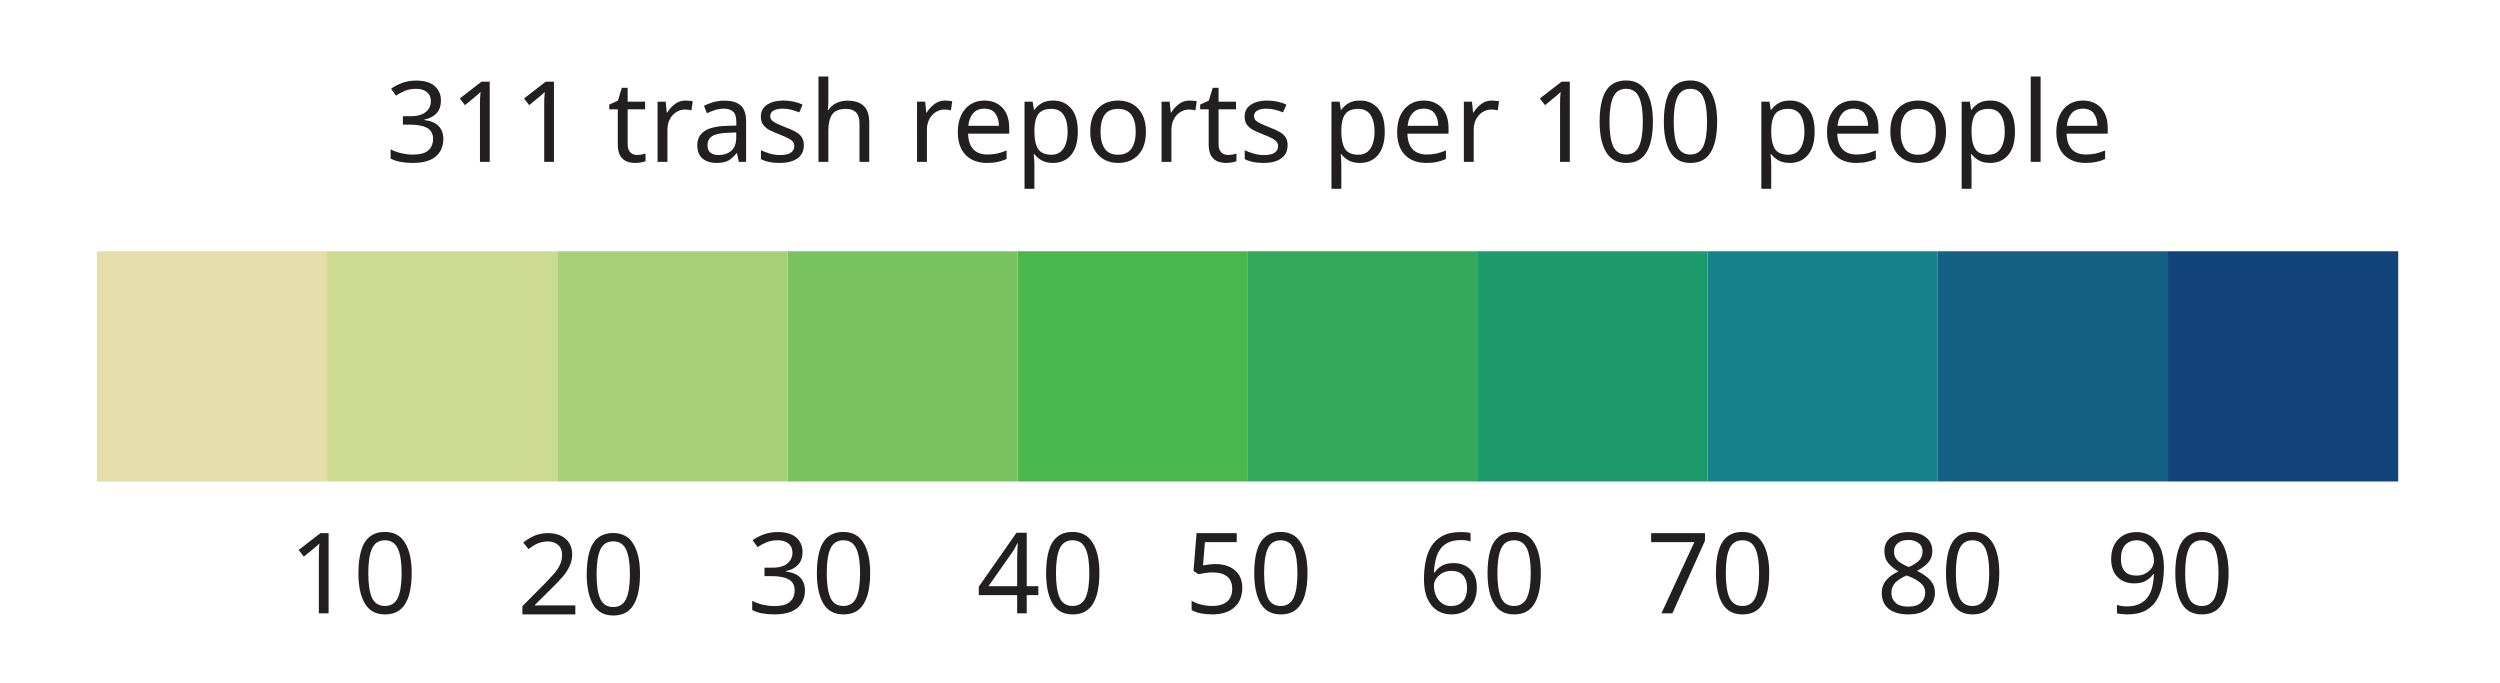
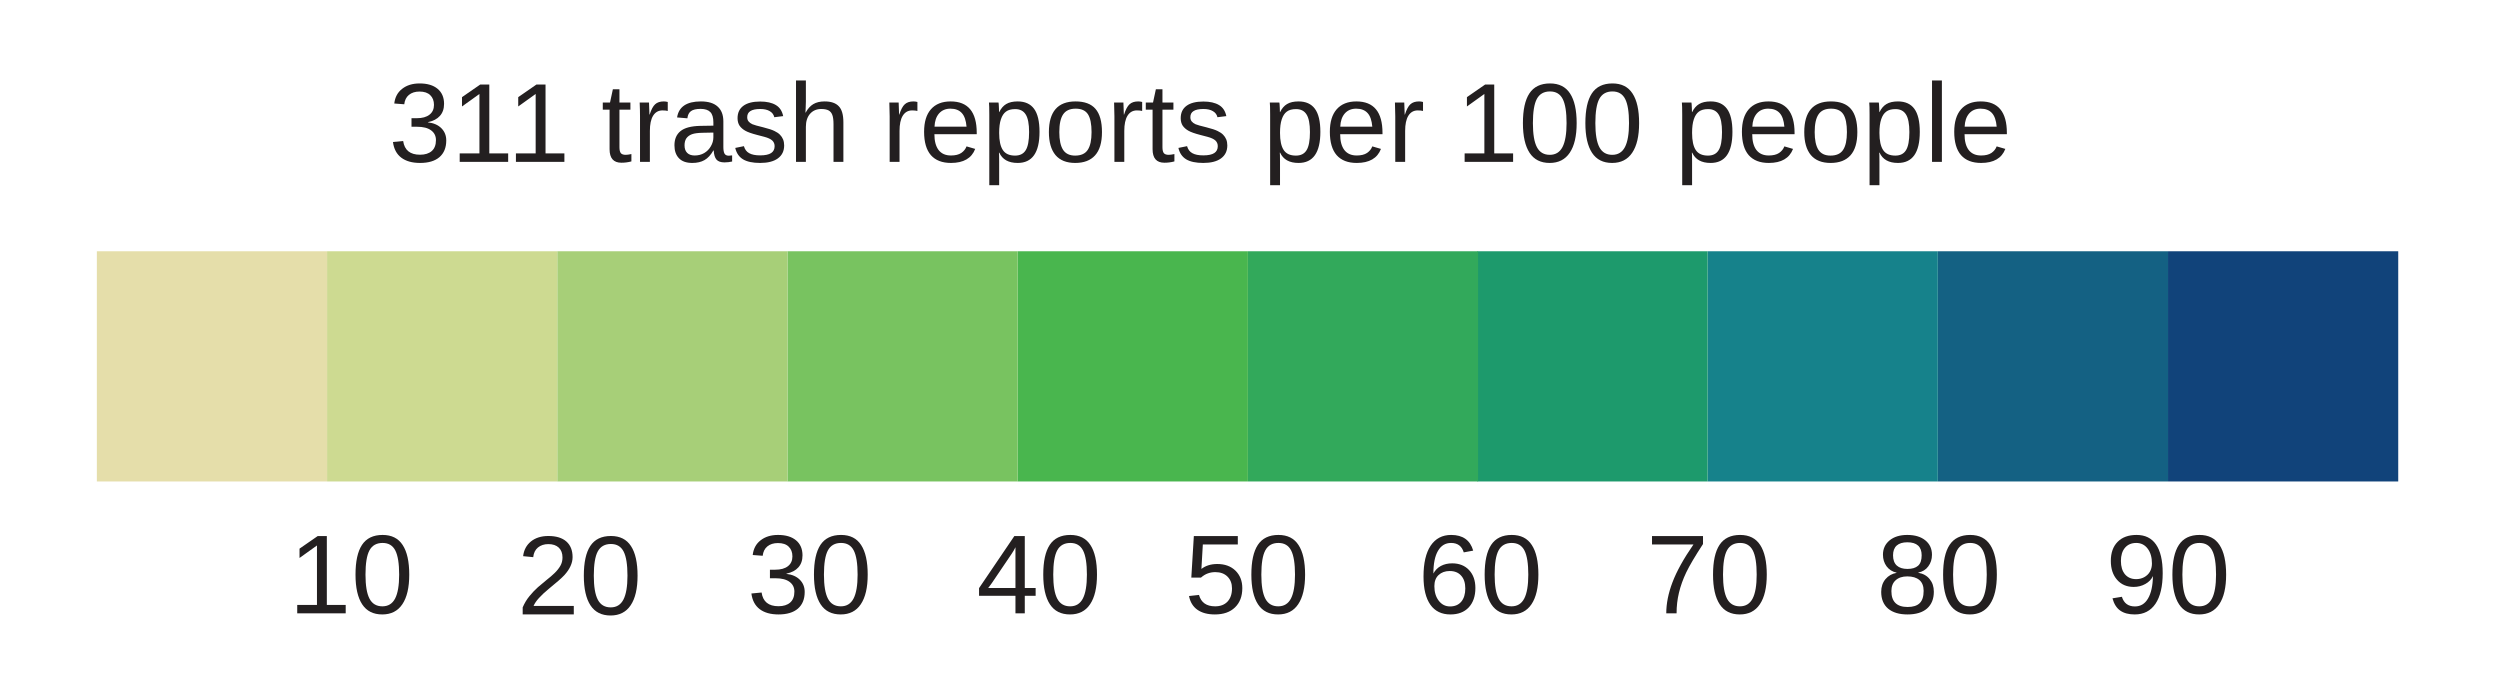
- <svg xmlns="http://www.w3.org/2000/svg" version="1.1" id="a" x="0px" y="0px" viewBox="0 0 356.2 97.3" style="enable-background:new 0 0 356.2 97.3;" xml:space="preserve">
-   <style type="text/css">
- 	.st0{fill:#11437A;}
- 	.st1{fill:#146183;}
- 	.st2{fill:#16828B;}
- 	.st3{fill:#1D9A6C;}
- 	.st4{fill:#32A95B;}
- 	.st5{fill:#49B64E;}
- 	.st6{fill:#78C360;}
- 	.st7{fill:#A7CF78;}
- 	.st8{fill:#CDDA91;}
- 	.st9{fill:#E5DEAA;}
- 	.st10{fill:#231F20;}
- 	.st11{font-family:'Arial-BoldMT';}
- 	.st12{font-size:16px;}
- 	.st13{font-family:'ArialMT';}
- </style>
-   <rect x="308.9" y="35.8" class="st0" width="32.8" height="32.8" />
-   <rect x="276.1" y="35.8" class="st1" width="32.8" height="32.8" />
-   <rect x="243.3" y="35.8" class="st2" width="32.8" height="32.8" />
-   <rect x="210.5" y="35.8" class="st3" width="32.8" height="32.8" />
-   <rect x="177.8" y="35.8" class="st4" width="32.8" height="32.8" />
-   <rect x="145" y="35.8" class="st5" width="32.8" height="32.8" />
-   <rect x="112.2" y="35.8" class="st6" width="32.8" height="32.8" />
-   <rect x="79.4" y="35.8" class="st7" width="32.8" height="32.8" />
-   <rect x="46.6" y="35.8" class="st8" width="32.8" height="32.8" />
-   <rect x="13.8" y="35.8" class="st9" width="32.8" height="32.8" />
-   <text transform="matrix(1 0 0 1 54.9361 23.06)" class="st10 st11 st12">311 trash reports per 100 people</text>
-   <text transform="matrix(1 0 0 1 41.1339 87.3853)" class="st10 st13 st12">10</text>
-   <text transform="matrix(1 0 0 1 73.6627 87.5385)" class="st10 st13 st12">20</text>
-   <text transform="matrix(1 0 0 1 106.4547 87.3853)" class="st10 st13 st12">30</text>
-   <text transform="matrix(1 0 0 1 139.1153 87.3853)" class="st10 st13 st12">40</text>
-   <text transform="matrix(1 0 0 1 168.7677 87.3853)" class="st10 st13 st12">50</text>
-   <text transform="matrix(1 0 0 1 202.0094 87.3853)" class="st10 st13 st12">60</text>
-   <text transform="matrix(1 0 0 1 234.5494 87.3853)" class="st10 st13 st12">70</text>
-   <text transform="matrix(1 0 0 1 267.3307 87.3853)" class="st10 st13 st12">80</text>
-   <text transform="matrix(1 0 0 1 300.0016 87.3853)" class="st10 st13 st12">90</text>
+ <svg xmlns="http://www.w3.org/2000/svg" id="a" viewBox="0 0 356.2 97.3">
+   <defs>
+     <style>.cls-1{fill:#a7cf78;}.cls-2{fill:#78c360;}.cls-3{font-family:Arial-BoldMT, Arial;}.cls-3,.cls-4{fill:#231f20;font-size:16px;isolation:isolate;}.cls-5{fill:#cdda91;}.cls-6{fill:#e5deaa;}.cls-7{fill:#32a95b;}.cls-8{fill:#49b64e;}.cls-9{fill:#16828b;}.cls-4{font-family:ArialMT, Arial;}.cls-10{fill:#146183;}.cls-11{fill:#11437a;}.cls-12{letter-spacing:-.06em;}.cls-13{fill:#1d9a6c;}</style>
+   </defs>
+   <rect class="cls-11" x="308.9" y="35.8" width="32.8" height="32.8" />
+   <rect class="cls-10" x="276.1" y="35.8" width="32.8" height="32.8" />
+   <rect class="cls-9" x="243.3" y="35.8" width="32.8" height="32.8" />
+   <rect class="cls-13" x="210.5" y="35.8" width="32.8" height="32.8" />
+   <rect class="cls-7" x="177.8" y="35.8" width="32.8" height="32.8" />
+   <rect class="cls-8" x="145" y="35.8" width="32.8" height="32.8" />
+   <rect class="cls-2" x="112.2" y="35.8" width="32.8" height="32.8" />
+   <rect class="cls-1" x="79.4" y="35.8" width="32.8" height="32.8" />
+   <rect class="cls-5" x="46.6" y="35.8" width="32.8" height="32.8" />
+   <rect class="cls-6" x="13.8" y="35.8" width="32.8" height="32.8" />
+   <text class="cls-3" transform="translate(55.38 23.06)">
+     <tspan x="0" y="0">3</tspan>
+     <tspan class="cls-12" x="8.9" y="0">1</tspan>
+     <tspan x="16.91" y="0">1 trash reports per 100 people</tspan>
+   </text>
+   <text class="cls-4" transform="translate(41.13 87.39)">
+     <tspan x="0" y="0">10</tspan>
+   </text>
+   <text class="cls-4" transform="translate(73.66 87.54)">
+     <tspan x="0" y="0">20</tspan>
+   </text>
+   <text class="cls-4" transform="translate(106.45 87.39)">
+     <tspan x="0" y="0">30</tspan>
+   </text>
+   <text class="cls-4" transform="translate(139.12 87.39)">
+     <tspan x="0" y="0">40</tspan>
+   </text>
+   <text class="cls-4" transform="translate(168.77 87.39)">
+     <tspan x="0" y="0">50</tspan>
+   </text>
+   <text class="cls-4" transform="translate(202.01 87.39)">
+     <tspan x="0" y="0">60</tspan>
+   </text>
+   <text class="cls-4" transform="translate(234.55 87.39)">
+     <tspan x="0" y="0">70</tspan>
+   </text>
+   <text class="cls-4" transform="translate(267.33 87.39)">
+     <tspan x="0" y="0">80</tspan>
+   </text>
+   <text class="cls-4" transform="translate(300 87.39)">
+     <tspan x="0" y="0">90</tspan>
+   </text>
</svg>
